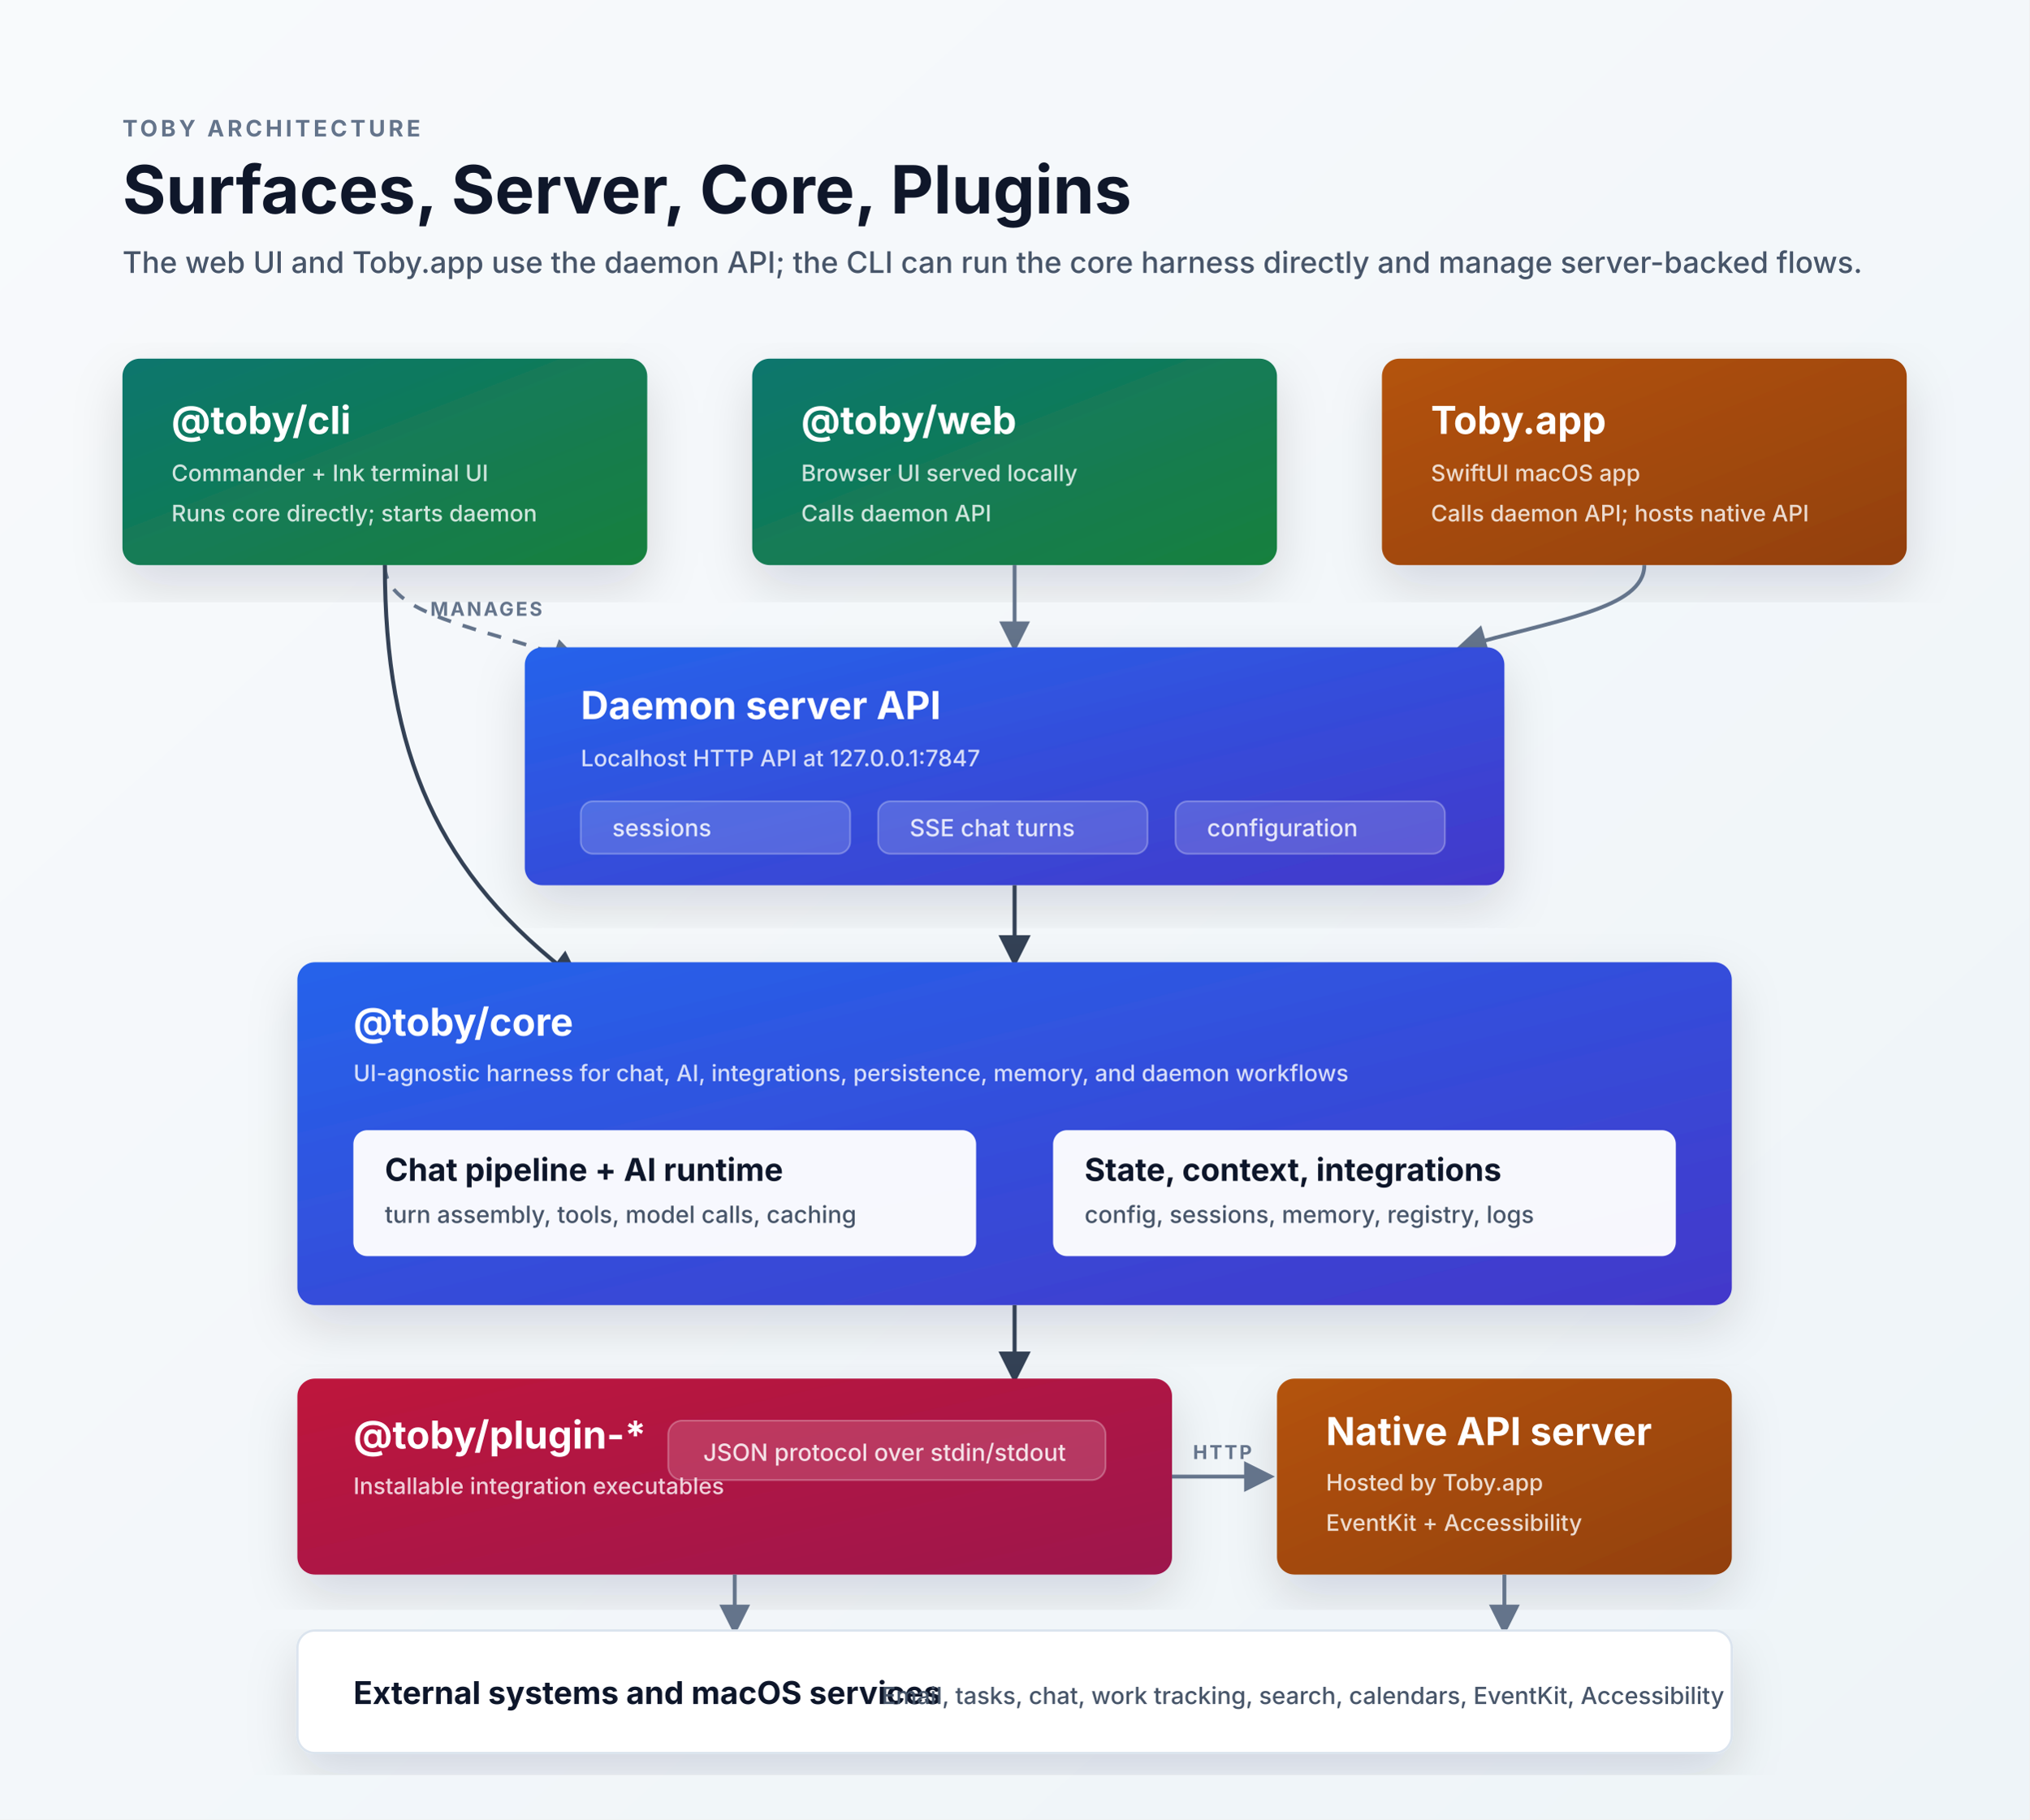
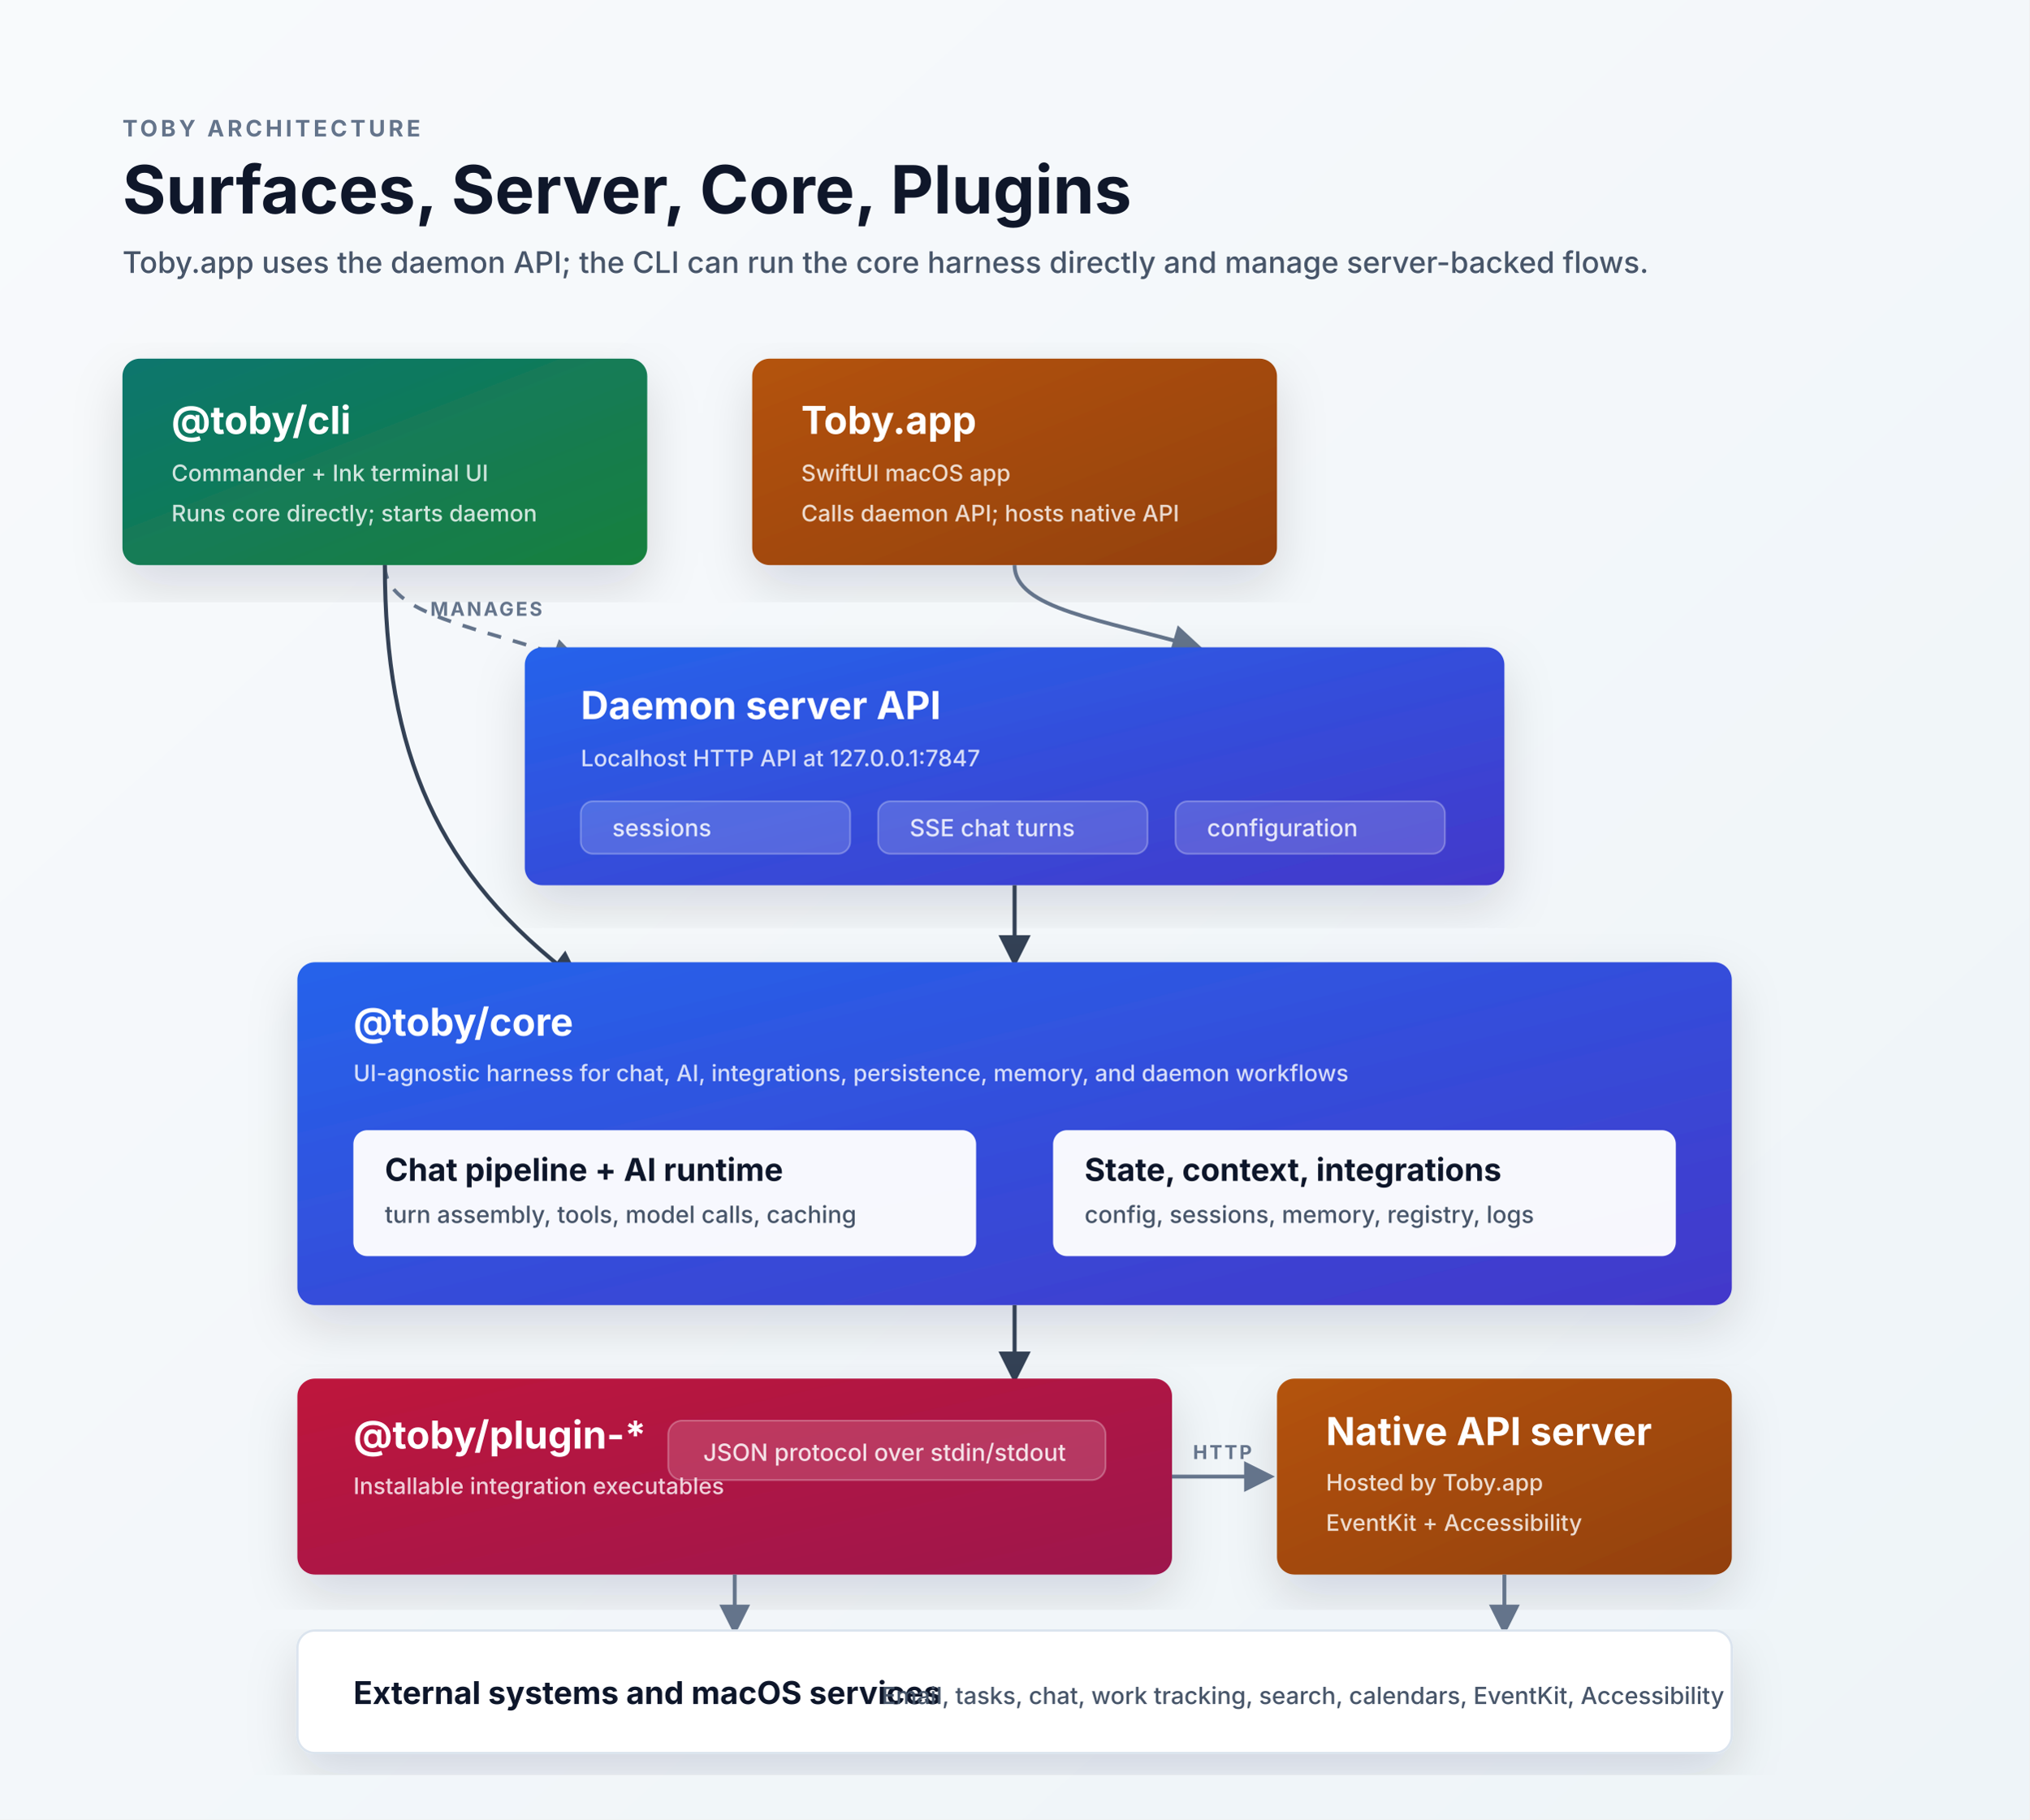
<svg xmlns="http://www.w3.org/2000/svg" width="1160" height="1040" viewBox="0 0 1160 1040" role="img" aria-labelledby="title desc">
  <defs>
    <linearGradient id="bg" x1="0" x2="1" y1="0" y2="1">
      <stop offset="0" stop-color="#f8fafc" />
      <stop offset="1" stop-color="#eef4f8" />
    </linearGradient>
    <linearGradient id="surface" x1="0" x2="1" y1="0" y2="1">
      <stop offset="0" stop-color="#0f766e" />
      <stop offset="1" stop-color="#15803d" />
    </linearGradient>
    <linearGradient id="server" x1="0" x2="1" y1="0" y2="1">
      <stop offset="0" stop-color="#2563eb" />
      <stop offset="1" stop-color="#4338ca" />
    </linearGradient>
    <linearGradient id="plugin" x1="0" x2="1" y1="0" y2="1">
      <stop offset="0" stop-color="#be123c" />
      <stop offset="1" stop-color="#9d174d" />
    </linearGradient>
    <linearGradient id="native" x1="0" x2="1" y1="0" y2="1">
      <stop offset="0" stop-color="#b45309" />
      <stop offset="1" stop-color="#92400e" />
    </linearGradient>
    <filter id="shadow" x="-18%" y="-18%" width="136%" height="136%">
      <feDropShadow dx="0" dy="12" stdDeviation="14" flood-color="#0f172a" flood-opacity="0.13" />
    </filter>
    <marker id="arrow" viewBox="0 0 10 10" refX="8.4" refY="5" markerWidth="8" markerHeight="8" orient="auto-start-reverse">
      <path d="M 0 0 L 10 5 L 0 10 z" fill="#64748b" />
    </marker>
    <marker id="arrowDark" viewBox="0 0 10 10" refX="8.4" refY="5" markerWidth="8" markerHeight="8" orient="auto-start-reverse">
      <path d="M 0 0 L 10 5 L 0 10 z" fill="#334155" />
    </marker>
    <style>
      .page { fill: url(#bg); }
      .title { font: 700 38px Inter, ui-sans-serif, system-ui, -apple-system, BlinkMacSystemFont, "Segoe UI", sans-serif; fill: #0f172a; letter-spacing: 0; }
      .subtitle { font: 500 17px Inter, ui-sans-serif, system-ui, -apple-system, BlinkMacSystemFont, "Segoe UI", sans-serif; fill: #475569; letter-spacing: 0; }
      .eyebrow { font: 700 13px Inter, ui-sans-serif, system-ui, -apple-system, BlinkMacSystemFont, "Segoe UI", sans-serif; fill: #64748b; letter-spacing: 1.8px; }
      .layer-label { font: 700 22px Inter, ui-sans-serif, system-ui, -apple-system, BlinkMacSystemFont, "Segoe UI", sans-serif; fill: #ffffff; letter-spacing: 0; }
      .layer-note { font: 500 13px Inter, ui-sans-serif, system-ui, -apple-system, BlinkMacSystemFont, "Segoe UI", sans-serif; fill: rgba(255,255,255,0.8); letter-spacing: 0; }
      .card-title { font: 700 18px Inter, ui-sans-serif, system-ui, -apple-system, BlinkMacSystemFont, "Segoe UI", sans-serif; fill: #0f172a; letter-spacing: 0; }
      .card-text { font: 500 13.5px Inter, ui-sans-serif, system-ui, -apple-system, BlinkMacSystemFont, "Segoe UI", sans-serif; fill: #475569; letter-spacing: 0; }
      .white-title { font: 700 18px Inter, ui-sans-serif, system-ui, -apple-system, BlinkMacSystemFont, "Segoe UI", sans-serif; fill: #ffffff; letter-spacing: 0; }
      .white-text { font: 500 13.5px Inter, ui-sans-serif, system-ui, -apple-system, BlinkMacSystemFont, "Segoe UI", sans-serif; fill: rgba(255,255,255,0.84); letter-spacing: 0; }
      .panel { fill: #ffffff; stroke: #dbe4ee; stroke-width: 1.3; }
      .soft { fill: #f8fafc; stroke: #dbe4ee; stroke-width: 1.1; }
      .line { fill: none; stroke: #64748b; stroke-width: 2.2; marker-end: url(#arrow); }
      .line-dark { fill: none; stroke: #334155; stroke-width: 2.3; marker-end: url(#arrowDark); }
      .dashed { fill: none; stroke: #64748b; stroke-width: 2.1; stroke-dasharray: 8 7; marker-end: url(#arrow); }
      .tiny { font: 700 11px Inter, ui-sans-serif, system-ui, -apple-system, BlinkMacSystemFont, "Segoe UI", sans-serif; fill: #64748b; letter-spacing: 1.2px; }
    </style>
  </defs>
  <rect class="page" width="1160" height="1040" />
  <text x="70" y="78" class="eyebrow">TOBY ARCHITECTURE</text>
  <text x="70" y="122" class="title">Surfaces, Server, Core, Plugins</text>
-   <text x="70" y="156" class="subtitle">The web UI and Toby.app use the daemon API; the CLI can run the core harness directly and manage server-backed flows.</text>
+   <text x="70" y="156" class="subtitle">Toby.app uses the daemon API; the CLI can run the core harness directly and manage server-backed flows.</text>
  <g filter="url(#shadow)">
    <g transform="translate(70 205)">
      <rect width="300" height="118" rx="10" fill="url(#surface)" />
      <text x="28" y="43" class="layer-label">@toby/cli</text>
      <text x="28" y="70" class="layer-note">Commander + Ink terminal UI</text>
      <text x="28" y="93" class="layer-note">Runs core directly; starts daemon</text>
    </g>
    <g transform="translate(430 205)">
-       <rect width="300" height="118" rx="10" fill="url(#surface)" />
-       <text x="28" y="43" class="layer-label">@toby/web</text>
-       <text x="28" y="70" class="layer-note">Browser UI served locally</text>
-       <text x="28" y="93" class="layer-note">Calls daemon API</text>
-     </g>
-     <g transform="translate(790 205)">
      <rect width="300" height="118" rx="10" fill="url(#native)" />
      <text x="28" y="43" class="layer-label">Toby.app</text>
      <text x="28" y="70" class="layer-note">SwiftUI macOS app</text>
      <text x="28" y="93" class="layer-note">Calls daemon API; hosts native API</text>
    </g>
  </g>
-   <path class="line" d="M 580 323 L 580 370" />
-   <path class="line" d="M 940 323 C 940 348 890 354 835 370" />
+   <path class="line" d="M 580 323 C 580 348 630 354 685 370" />
  <path class="dashed" d="M 220 323 C 220 352 274 358 330 378" />
  <text x="246" y="352" class="tiny">MANAGES</text>
  <g filter="url(#shadow)">
    <rect x="300" y="370" width="560" height="136" rx="10" fill="url(#server)" />
    <text x="332" y="411" class="layer-label">Daemon server API</text>
    <text x="332" y="438" class="layer-note">Localhost HTTP API at 127.0.0.1:7847</text>
    <g transform="translate(332 458)">
      <rect width="154" height="30" rx="7" fill="rgba(255,255,255,0.16)" stroke="rgba(255,255,255,0.28)" />
      <text x="18" y="20" class="white-text">sessions</text>
    </g>
    <g transform="translate(502 458)">
      <rect width="154" height="30" rx="7" fill="rgba(255,255,255,0.16)" stroke="rgba(255,255,255,0.28)" />
      <text x="18" y="20" class="white-text">SSE chat turns</text>
    </g>
    <g transform="translate(672 458)">
      <rect width="154" height="30" rx="7" fill="rgba(255,255,255,0.16)" stroke="rgba(255,255,255,0.28)" />
      <text x="18" y="20" class="white-text">configuration</text>
    </g>
  </g>
  <path class="line-dark" d="M 580 506 L 580 550" />
  <path class="line-dark" d="M 220 323 C 220 430 250 500 330 560" />
  <g filter="url(#shadow)">
    <rect x="170" y="550" width="820" height="196" rx="10" fill="url(#server)" />
    <text x="202" y="592" class="layer-label">@toby/core</text>
    <text x="202" y="618" class="layer-note">UI-agnostic harness for chat, AI, integrations, persistence, memory, and daemon workflows</text>
    <g transform="translate(202 646)">
      <rect width="356" height="72" rx="8" fill="#ffffff" fill-opacity="0.96" />
      <text x="18" y="29" class="card-title">Chat pipeline + AI runtime</text>
      <text x="18" y="53" class="card-text">turn assembly, tools, model calls, caching</text>
    </g>
    <g transform="translate(602 646)">
      <rect width="356" height="72" rx="8" fill="#ffffff" fill-opacity="0.96" />
      <text x="18" y="29" class="card-title">State, context, integrations</text>
      <text x="18" y="53" class="card-text">config, sessions, memory, registry, logs</text>
    </g>
  </g>
  <path class="line-dark" d="M 580 746 L 580 788" />
  <g filter="url(#shadow)">
    <rect x="170" y="788" width="500" height="112" rx="10" fill="url(#plugin)" />
    <text x="202" y="828" class="layer-label">@toby/plugin-*</text>
    <text x="202" y="854" class="layer-note">Installable integration executables</text>
    <rect x="382" y="812" width="250" height="34" rx="8" fill="rgba(255,255,255,0.15)" stroke="rgba(255,255,255,0.28)" />
    <text x="402" y="835" class="white-text">JSON protocol over stdin/stdout</text>
  </g>
  <g filter="url(#shadow)">
    <rect x="730" y="788" width="260" height="112" rx="10" fill="url(#native)" />
    <text x="758" y="826" class="layer-label">Native API server</text>
    <text x="758" y="852" class="layer-note">Hosted by Toby.app</text>
    <text x="758" y="875" class="layer-note">EventKit + Accessibility</text>
  </g>
  <path class="line" d="M 670 844 L 726 844" />
  <text x="682" y="834" class="tiny">HTTP</text>
  <path class="line" d="M 420 900 L 420 932" />
  <path class="line" d="M 860 900 L 860 932" />
  <g filter="url(#shadow)">
    <rect x="170" y="932" width="820" height="70" rx="10" class="panel" />
    <text x="202" y="974" class="card-title">External systems and macOS services</text>
    <text x="504" y="974" class="card-text">Email, tasks, chat, work tracking, search, calendars, EventKit, Accessibility</text>
  </g>
</svg>
